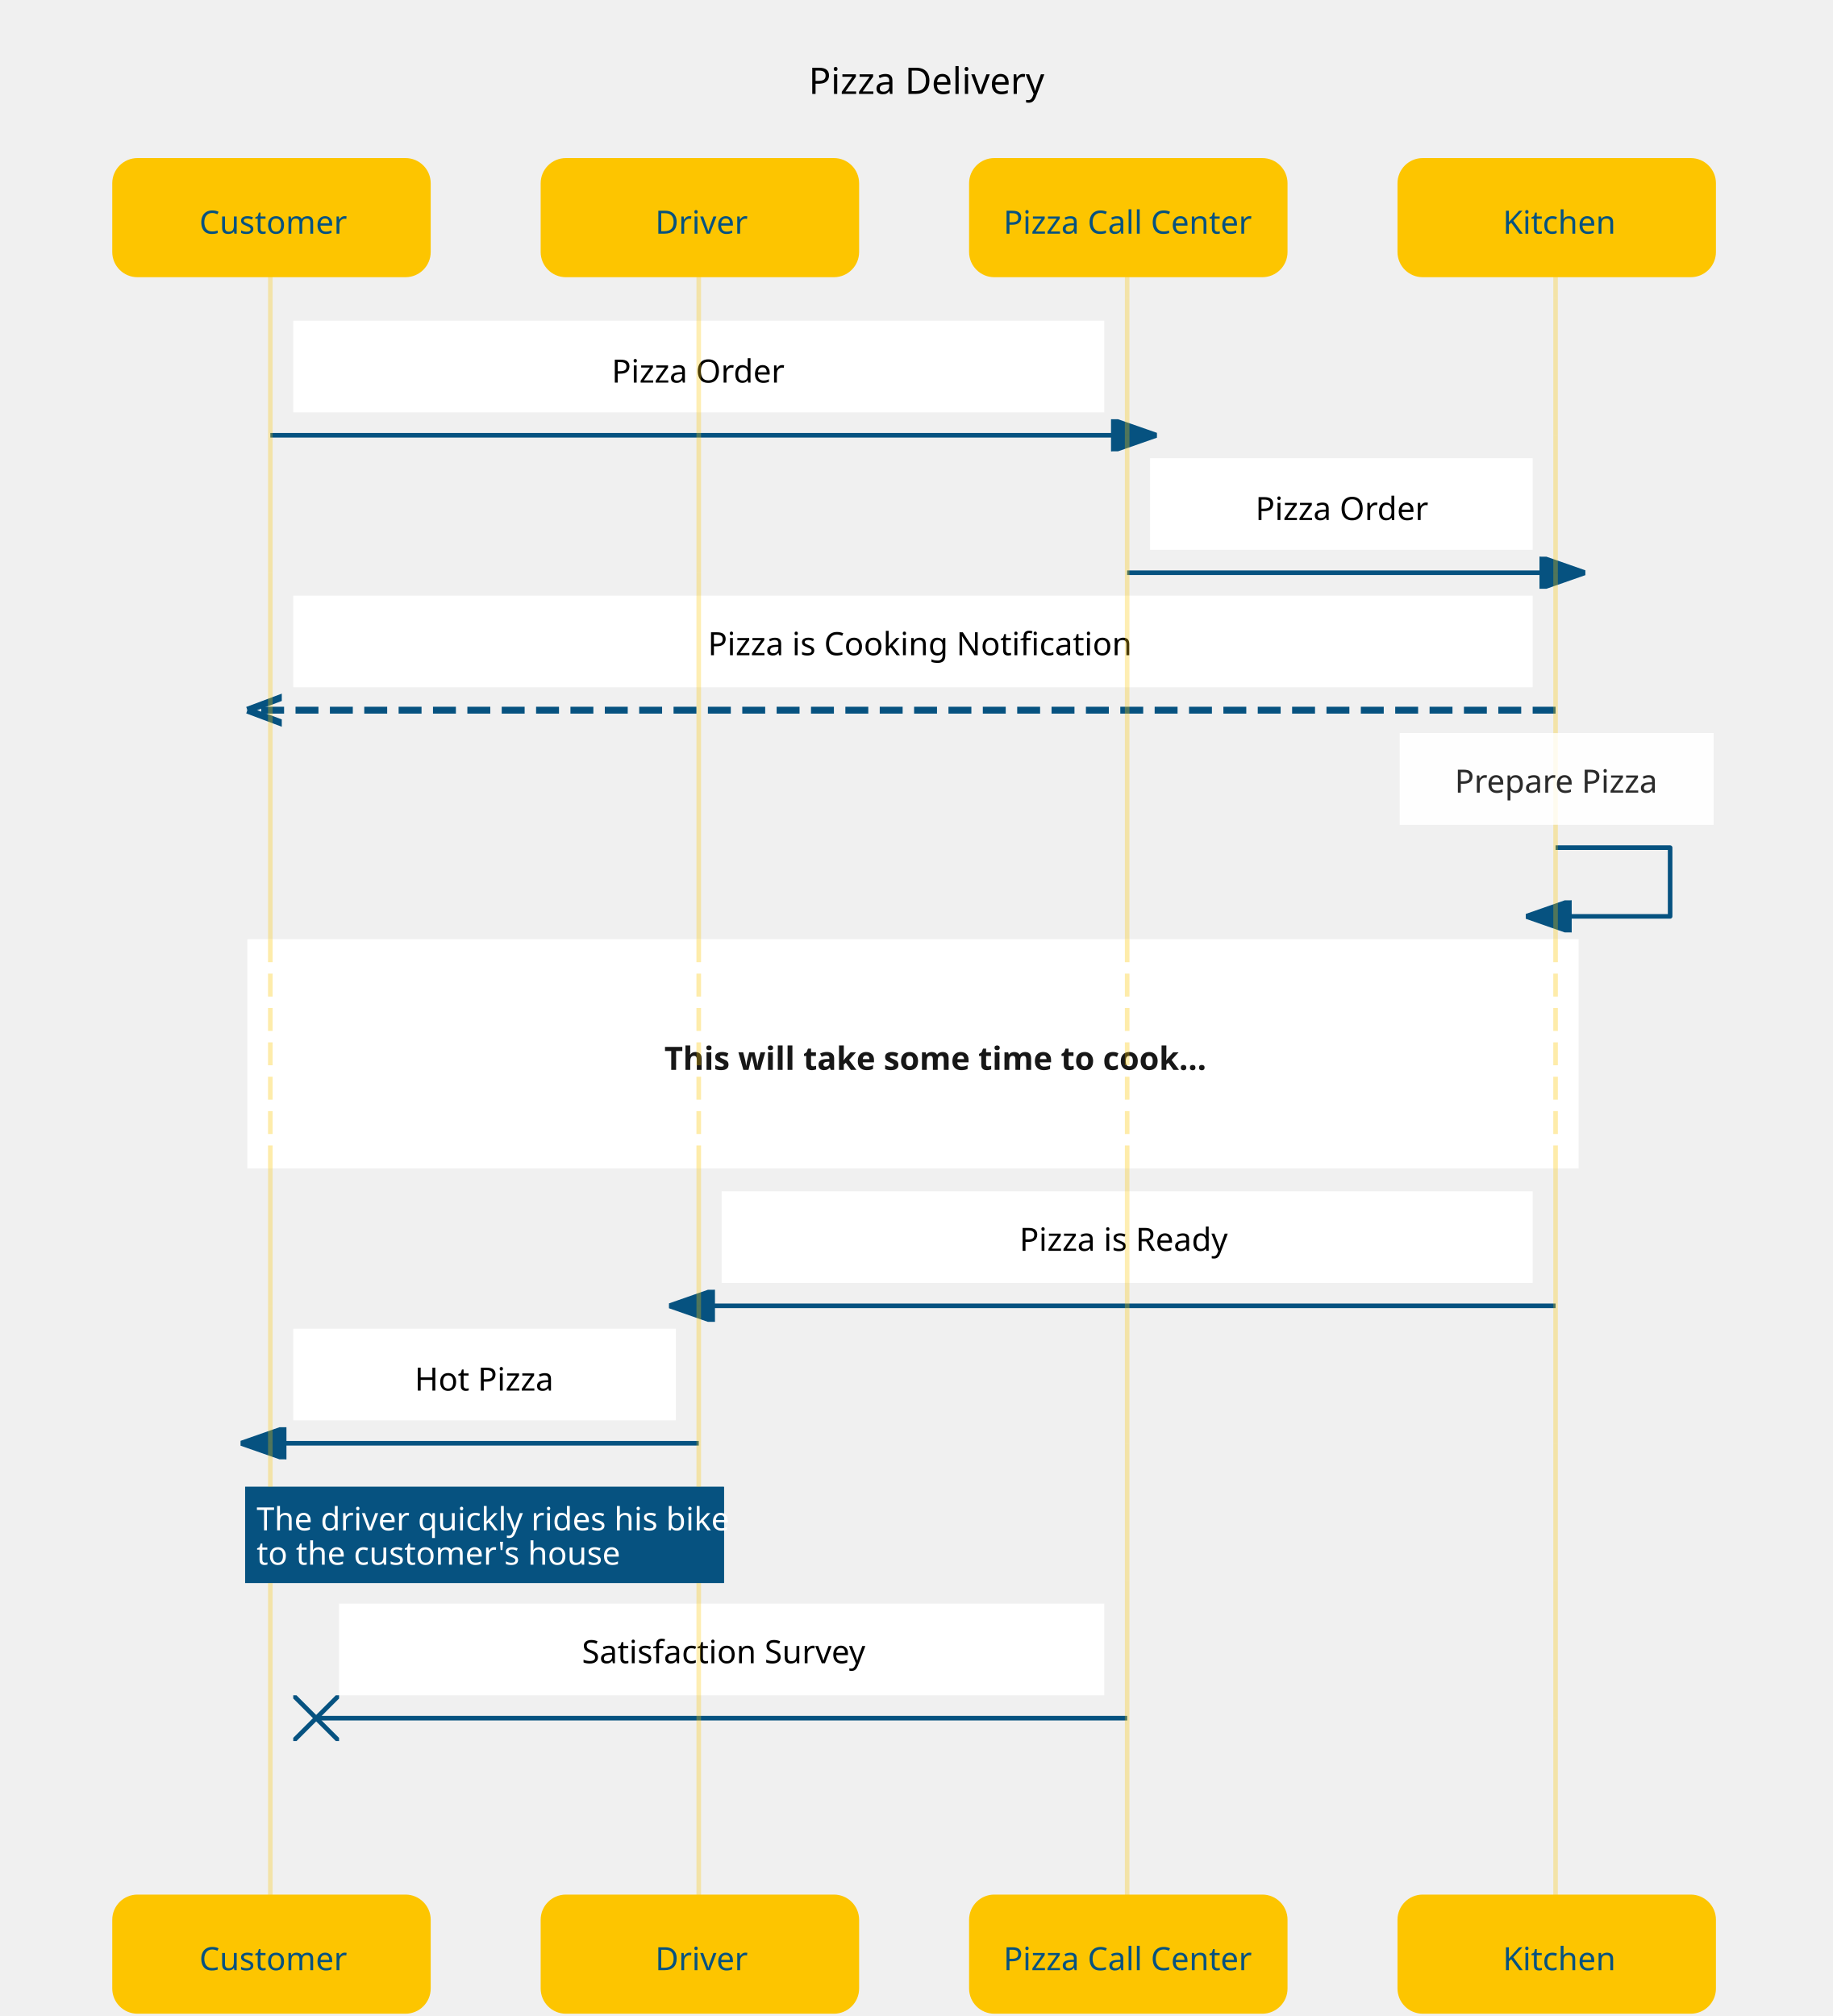
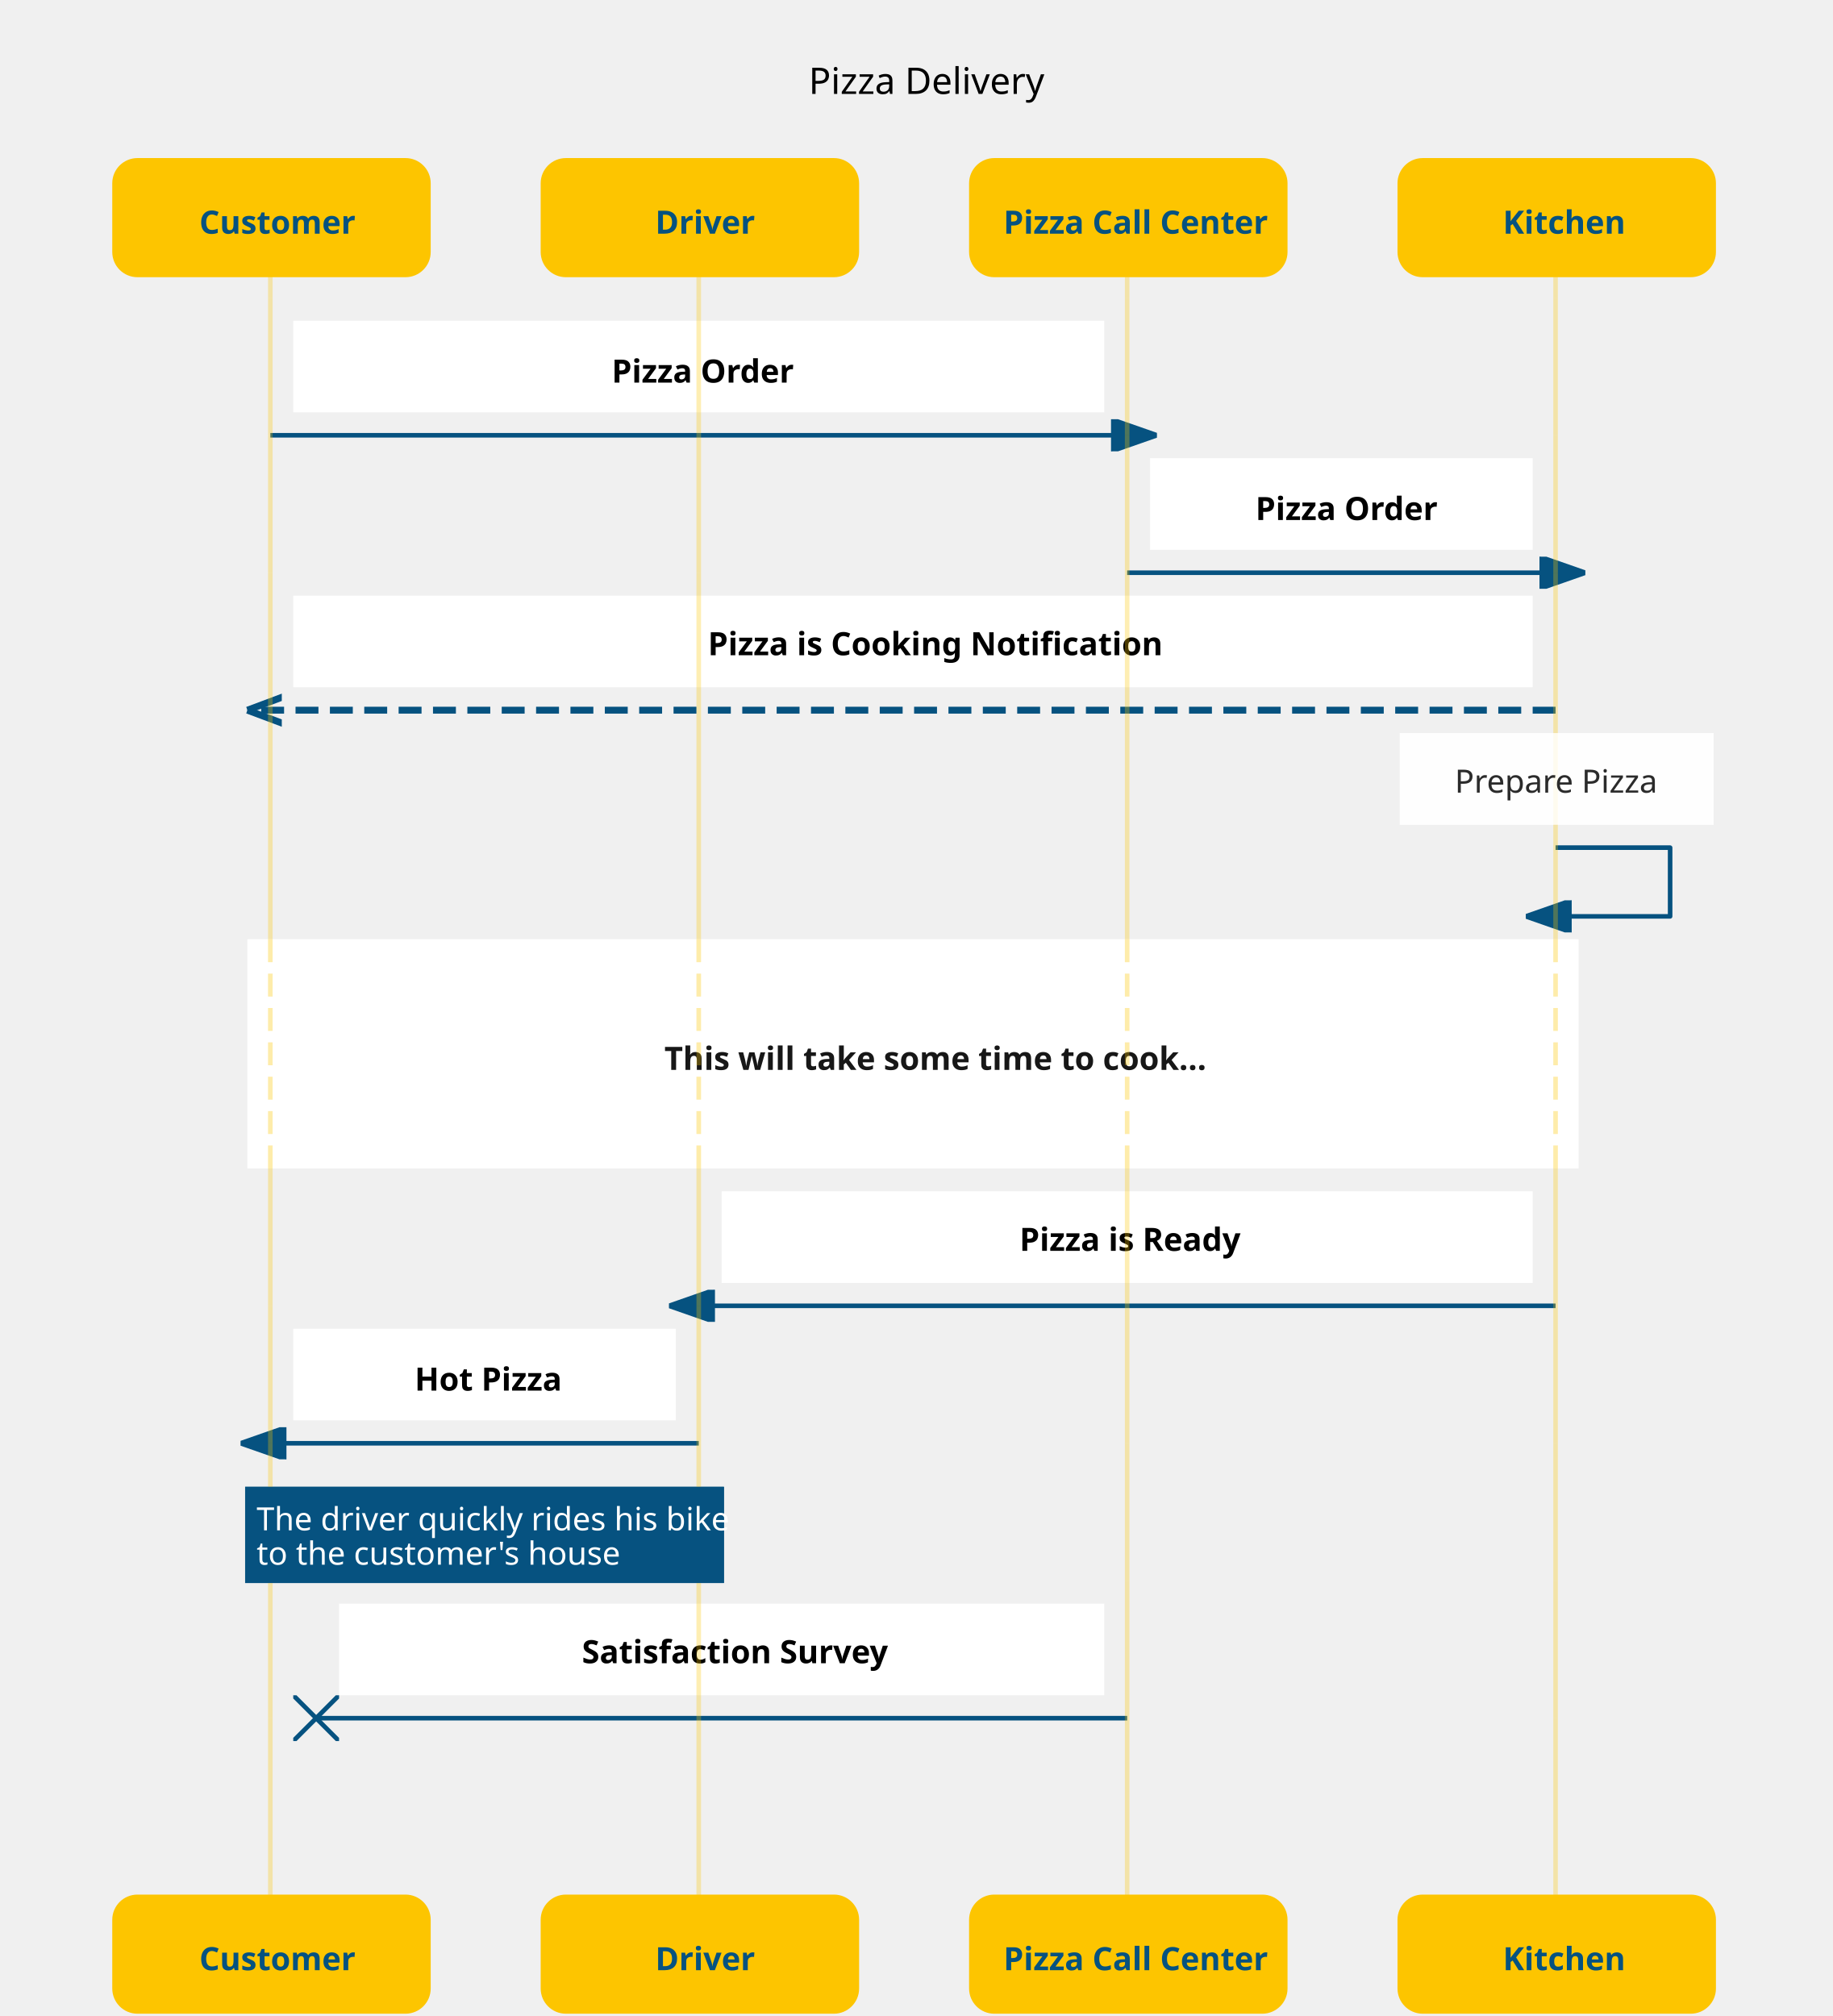
<svg xmlns="http://www.w3.org/2000/svg" xmlns:xlink="http://www.w3.org/1999/xlink" version="1.2" width="800" height="880" style="background-color:white">
  <defs>
    <marker id="arrow_head" markerWidth="10" markerHeight="7" refX="3.5" refY="3.5" orient="auto" stroke="rgb(6, 82, 128)" fill="rgb(6, 82, 128)">
      <polygon points="0 0, 10 3.5, 0 7" />
    </marker>
    <marker id="lost_arrow_head" markerWidth="10" markerHeight="10" refX="5" refY="5" orient="auto">
      <line x1="0" y1="0" x2="10" y2="10" style="stroke:rgb(6, 82, 128);stroke-width:1" />
      <line x1="0" y1="10" x2="10" y2="0" style="stroke:rgb(6, 82, 128);stroke-width:1" />
    </marker>
    <marker id="reverse_arrow_head" markerWidth="10" stroke="rgb(6, 82, 128)" markerHeight="7" refX="-3.5" refY="3.5" orient="auto">
      <polygon points="0 0, -10 3.5, 0 7" />
    </marker>
    <marker id="open_arrow_head" markerWidth="10" markerHeight="11" refX="5" refY="5" orient="auto">
      <line x1="5" y1="5" x2="-3" y2="8" style="stroke:rgb(6, 82, 128);stroke-width:1" />
      <line x1="5" y1="5" x2="-3" y2="2" style="stroke:rgb(6, 82, 128);stroke-width:1" />
    </marker>
  </defs>
  <rect id="title_rectangle_1" x="0" y="0" rx="0" ry="0" width="800" height="70" style="fill:none;stroke:none;stroke-width:2" />
  <text id="title_text_2" x="353" y="41" font-size="16" font-weight="normal" fill="black" opacity="1.0" font-family="sans-serif"> Pizza Delivery</text>
  <rect id="task_cell_70__rectangle_3" x="50" y="70" rx="10" ry="10" width="137" height="50" style="fill:rgb(253, 197, 0);stroke:rgb(253, 197, 0);stroke-width:2" />
-   <text id="task_cell_70__text_4" x="87" y="102" font-size="14" font-weight="normal" fill="rgb(6, 82, 128)" opacity="1.0" font-family="sans-serif">Customer</text>
+   <text id="task_cell_70__text_4" x="87" y="102" font-size="14" font-weight="bold" fill="rgb(6, 82, 128)" opacity="1.0" font-family="sans-serif">Customer</text>
  <path id="line_task_1" d="M 118 120 L 118 130" stroke="rgb(253, 197, 0)" stroke-width="2" fill="none" opacity="0.3" />
  <path id="line_task_2" d="M 305 120 L 305 130" stroke="rgb(253, 197, 0)" stroke-width="2" fill="none" opacity="0.3" />
  <path id="line_task_3" d="M 492 120 L 492 130" stroke="rgb(253, 197, 0)" stroke-width="2" fill="none" opacity="0.3" />
  <path id="line_task_4" d="M 679 120 L 679 130" stroke="rgb(253, 197, 0)" stroke-width="2" fill="none" opacity="0.3" />
  <rect id="task_cell_70__rectangle_5" x="237" y="70" rx="10" ry="10" width="137" height="50" style="fill:rgb(253, 197, 0);stroke:rgb(253, 197, 0);stroke-width:2" />
-   <text id="task_cell_70__text_6" x="286" y="102" font-size="14" font-weight="normal" fill="rgb(6, 82, 128)" opacity="1.0" font-family="sans-serif">Driver</text>
+   <text id="task_cell_70__text_6" x="286" y="102" font-size="14" font-weight="bold" fill="rgb(6, 82, 128)" opacity="1.0" font-family="sans-serif">Driver</text>
  <path id="line_task_1" d="M 118 130 L 118 130" stroke="rgb(253, 197, 0)" stroke-width="2" fill="none" opacity="0.3" />
  <path id="line_task_2" d="M 305 130 L 305 130" stroke="rgb(253, 197, 0)" stroke-width="2" fill="none" opacity="0.3" />
  <path id="line_task_3" d="M 492 130 L 492 130" stroke="rgb(253, 197, 0)" stroke-width="2" fill="none" opacity="0.3" />
  <path id="line_task_4" d="M 679 130 L 679 130" stroke="rgb(253, 197, 0)" stroke-width="2" fill="none" opacity="0.3" />
  <rect id="connection_text_rectangle_7" x="128" y="140" rx="0" ry="0" width="354" height="40" style="fill:white;stroke:none;stroke-width:2" />
-   <text id="connection_text_text_8" x="267" y="167" font-size="14" font-weight="normal" fill="black" opacity="1.0" font-family="sans-serif">Pizza Order</text>
+   <text id="connection_text_text_8" x="267" y="167" font-size="14" font-weight="bold" fill="black" opacity="1.0" font-family="sans-serif">Pizza Order</text>
  <path id="connection_arrow_1" d="M 118 190 L 492 190" stroke="rgb(6, 82, 128)" stroke-width="2" fill="none" marker-end="url(#arrow_head)" />
  <path id="line_task_1" d="M 118 130 L 118 190" stroke="rgb(253, 197, 0)" stroke-width="2" fill="none" opacity="0.3" />
  <path id="line_task_2" d="M 305 130 L 305 190" stroke="rgb(253, 197, 0)" stroke-width="2" fill="none" opacity="0.3" />
  <path id="line_task_3" d="M 492 130 L 492 190" stroke="rgb(253, 197, 0)" stroke-width="2" fill="none" opacity="0.3" />
  <path id="line_task_4" d="M 679 130 L 679 190" stroke="rgb(253, 197, 0)" stroke-width="2" fill="none" opacity="0.3" />
  <rect id="task_cell_70__rectangle_9" x="424" y="70" rx="10" ry="10" width="137" height="50" style="fill:rgb(253, 197, 0);stroke:rgb(253, 197, 0);stroke-width:2" />
-   <text id="task_cell_70__text_10" x="438" y="102" font-size="14" font-weight="normal" fill="rgb(6, 82, 128)" opacity="1.0" font-family="sans-serif">Pizza Call Center</text>
+   <text id="task_cell_70__text_10" x="438" y="102" font-size="14" font-weight="bold" fill="rgb(6, 82, 128)" opacity="1.0" font-family="sans-serif">Pizza Call Center</text>
  <path id="line_task_1" d="M 118 190 L 118 190" stroke="rgb(253, 197, 0)" stroke-width="2" fill="none" opacity="0.3" />
  <path id="line_task_2" d="M 305 190 L 305 190" stroke="rgb(253, 197, 0)" stroke-width="2" fill="none" opacity="0.3" />
  <path id="line_task_3" d="M 492 190 L 492 190" stroke="rgb(253, 197, 0)" stroke-width="2" fill="none" opacity="0.3" />
  <path id="line_task_4" d="M 679 190 L 679 190" stroke="rgb(253, 197, 0)" stroke-width="2" fill="none" opacity="0.3" />
  <rect id="connection_text_rectangle_11" x="502" y="200" rx="0" ry="0" width="167" height="40" style="fill:white;stroke:none;stroke-width:2" />
-   <text id="connection_text_text_12" x="548" y="227" font-size="14" font-weight="normal" fill="black" opacity="1.0" font-family="sans-serif">Pizza Order</text>
+   <text id="connection_text_text_12" x="548" y="227" font-size="14" font-weight="bold" fill="black" opacity="1.0" font-family="sans-serif">Pizza Order</text>
  <path id="connection_arrow_2" d="M 492 250 L 679 250" stroke="rgb(6, 82, 128)" stroke-width="2" fill="none" marker-end="url(#arrow_head)" />
  <path id="line_task_1" d="M 118 190 L 118 250" stroke="rgb(253, 197, 0)" stroke-width="2" fill="none" opacity="0.3" />
  <path id="line_task_2" d="M 305 190 L 305 250" stroke="rgb(253, 197, 0)" stroke-width="2" fill="none" opacity="0.3" />
  <path id="line_task_3" d="M 492 190 L 492 250" stroke="rgb(253, 197, 0)" stroke-width="2" fill="none" opacity="0.3" />
  <path id="line_task_4" d="M 679 190 L 679 250" stroke="rgb(253, 197, 0)" stroke-width="2" fill="none" opacity="0.3" />
  <rect id="connection_text_rectangle_13" x="128" y="260" rx="0" ry="0" width="541" height="40" style="fill:white;stroke:none;stroke-width:2" />
-   <text id="connection_text_text_14" x="309" y="286" font-size="14" font-weight="normal" fill="black" opacity="1.0" font-family="sans-serif">Pizza is Cooking Notification</text>
+   <text id="connection_text_text_14" x="309" y="286" font-size="14" font-weight="bold" fill="black" opacity="1.0" font-family="sans-serif">Pizza is Cooking Notification</text>
  <path id="connection_arrow_3" d="M 679 310 L 108 310" stroke="rgb(6, 82, 128)" stroke-width="3" fill="none" stroke-dasharray=" 10 5" marker-end="url(#open_arrow_head)" />
  <path id="line_task_1" d="M 118 250 L 118 310" stroke="rgb(253, 197, 0)" stroke-width="2" fill="none" opacity="0.3" />
  <path id="line_task_2" d="M 305 250 L 305 310" stroke="rgb(253, 197, 0)" stroke-width="2" fill="none" opacity="0.3" />
  <path id="line_task_3" d="M 492 250 L 492 310" stroke="rgb(253, 197, 0)" stroke-width="2" fill="none" opacity="0.3" />
  <path id="line_task_4" d="M 679 250 L 679 310" stroke="rgb(253, 197, 0)" stroke-width="2" fill="none" opacity="0.3" />
  <rect id="self_connection_text_4_rectangle_15" x="611" y="320" rx="0" ry="0" width="137" height="40" style="fill:white;stroke:none;stroke-width:2" opacity="0.8" />
  <text id="self_connection_text_4_text_16" x="635" y="346" font-size="14" font-weight="normal" fill="black" opacity="0.8" font-family="sans-serif">Prepare Pizza</text>
  <path id="self_connection_arrow_4" d="M 679 370 L 729 370 L 729 400 679 400 " stroke="rgb(6, 82, 128)" stroke-linejoin="round" stroke-width="2" fill="none" marker-end="url(#arrow_head)" />
  <path id="line_task_1" d="M 118 310 L 118 410" stroke="rgb(253, 197, 0)" stroke-width="2" fill="none" opacity="0.3" />
  <path id="line_task_2" d="M 305 310 L 305 410" stroke="rgb(253, 197, 0)" stroke-width="2" fill="none" opacity="0.3" />
  <path id="line_task_3" d="M 492 310 L 492 410" stroke="rgb(253, 197, 0)" stroke-width="2" fill="none" opacity="0.3" />
  <path id="line_task_4" d="M 679 310 L 679 410" stroke="rgb(253, 197, 0)" stroke-width="2" fill="none" opacity="0.3" />
  <rect id="divider_rectangle_17" x="108" y="410" rx="0" ry="0" width="581" height="100" style="fill:white;stroke:none;stroke-width:2" opacity="0.9" />
  <text id="divider_text_18" x="290" y="467" font-size="14" font-weight="bold" fill="black" opacity="0.9" font-family="sans-serif"> This will take some time to cook...</text>
  <path id="delay_vertical_4_0_front" d="M 118 410 L118 510" stroke-width="2" fill="none" stroke="rgb(253, 197, 0)" opacity="0.3" stroke-dasharray=" 10 5" />
  <path id="delay_vertical_4_1_front" d="M 305 410 L305 510" stroke-width="2" fill="none" stroke="rgb(253, 197, 0)" opacity="0.3" stroke-dasharray=" 10 5" />
  <path id="delay_vertical_4_2_front" d="M 492 410 L492 510" stroke-width="2" fill="none" stroke="rgb(253, 197, 0)" opacity="0.3" stroke-dasharray=" 10 5" />
  <path id="delay_vertical_4_3_front" d="M 679 410 L679 510" stroke-width="2" fill="none" stroke="rgb(253, 197, 0)" opacity="0.3" stroke-dasharray=" 10 5" />
  <path id="line_task_1" d="M 118 410 L 118 510" stroke="rgb(253, 197, 0)" stroke-width="2" fill="none" opacity="0.3" stroke-dasharray=" 10 5" />
  <path id="line_task_2" d="M 305 410 L 305 510" stroke="rgb(253, 197, 0)" stroke-width="2" fill="none" opacity="0.3" stroke-dasharray=" 10 5" />
  <path id="line_task_3" d="M 492 410 L 492 510" stroke="rgb(253, 197, 0)" stroke-width="2" fill="none" opacity="0.3" stroke-dasharray=" 10 5" />
  <path id="line_task_4" d="M 679 410 L 679 510" stroke="rgb(253, 197, 0)" stroke-width="2" fill="none" opacity="0.3" stroke-dasharray=" 10 5" />
  <rect id="task_cell_70__rectangle_19" x="611" y="70" rx="10" ry="10" width="137" height="50" style="fill:rgb(253, 197, 0);stroke:rgb(253, 197, 0);stroke-width:2" />
-   <text id="task_cell_70__text_20" x="656" y="102" font-size="14" font-weight="normal" fill="rgb(6, 82, 128)" opacity="1.0" font-family="sans-serif">Kitchen</text>
+   <text id="task_cell_70__text_20" x="656" y="102" font-size="14" font-weight="bold" fill="rgb(6, 82, 128)" opacity="1.0" font-family="sans-serif">Kitchen</text>
  <path id="line_task_1" d="M 118 510 L 118 510" stroke="rgb(253, 197, 0)" stroke-width="2" fill="none" opacity="0.3" />
  <path id="line_task_2" d="M 305 510 L 305 510" stroke="rgb(253, 197, 0)" stroke-width="2" fill="none" opacity="0.3" />
  <path id="line_task_3" d="M 492 510 L 492 510" stroke="rgb(253, 197, 0)" stroke-width="2" fill="none" opacity="0.3" />
  <path id="line_task_4" d="M 679 510 L 679 510" stroke="rgb(253, 197, 0)" stroke-width="2" fill="none" opacity="0.3" />
  <rect id="connection_text_rectangle_21" x="315" y="520" rx="0" ry="0" width="354" height="40" style="fill:white;stroke:none;stroke-width:2" />
-   <text id="connection_text_text_22" x="445" y="546" font-size="14" font-weight="normal" fill="black" opacity="1.0" font-family="sans-serif">Pizza is Ready</text>
+   <text id="connection_text_text_22" x="445" y="546" font-size="14" font-weight="bold" fill="black" opacity="1.0" font-family="sans-serif">Pizza is Ready</text>
  <path id="connection_arrow_5" d="M 679 570 L 305 570" stroke="rgb(6, 82, 128)" stroke-width="2" fill="none" marker-end="url(#arrow_head)" />
  <path id="line_task_1" d="M 118 510 L 118 570" stroke="rgb(253, 197, 0)" stroke-width="2" fill="none" opacity="0.3" />
  <path id="line_task_2" d="M 305 510 L 305 570" stroke="rgb(253, 197, 0)" stroke-width="2" fill="none" opacity="0.3" />
  <path id="line_task_3" d="M 492 510 L 492 570" stroke="rgb(253, 197, 0)" stroke-width="2" fill="none" opacity="0.3" />
  <path id="line_task_4" d="M 679 510 L 679 570" stroke="rgb(253, 197, 0)" stroke-width="2" fill="none" opacity="0.3" />
  <rect id="connection_text_rectangle_23" x="128" y="580" rx="0" ry="0" width="167" height="40" style="fill:white;stroke:none;stroke-width:2" />
-   <text id="connection_text_text_24" x="181" y="607" font-size="14" font-weight="normal" fill="black" opacity="1.0" font-family="sans-serif">Hot Pizza</text>
+   <text id="connection_text_text_24" x="181" y="607" font-size="14" font-weight="bold" fill="black" opacity="1.0" font-family="sans-serif">Hot Pizza</text>
  <path id="connection_arrow_6" d="M 305 630 L 118 630" stroke="rgb(6, 82, 128)" stroke-width="2" fill="none" marker-end="url(#arrow_head)" />
  <path id="line_task_1" d="M 118 570 L 118 630" stroke="rgb(253, 197, 0)" stroke-width="2" fill="none" opacity="0.3" />
  <path id="line_task_2" d="M 305 570 L 305 630" stroke="rgb(253, 197, 0)" stroke-width="2" fill="none" opacity="0.3" />
  <path id="line_task_3" d="M 492 570 L 492 630" stroke="rgb(253, 197, 0)" stroke-width="2" fill="none" opacity="0.3" />
  <path id="line_task_4" d="M 679 570 L 679 630" stroke="rgb(253, 197, 0)" stroke-width="2" fill="none" opacity="0.3" />
  <rect id="note_1_rectangle_25" x="108" y="650" rx="0" ry="0" width="207" height="40" style="fill:rgb(6, 82, 128);stroke:rgb(6, 82, 128);stroke-width:2" />
  <text id="note_1_text_26" x="112" y="668" font-size="14" font-weight="normal" fill="white" opacity="1.0" font-family="sans-serif">The driver quickly rides his bike</text>
  <text id="note_1_text_27" x="112" y="683" font-size="14" font-weight="normal" fill="white" opacity="1.0" font-family="sans-serif">to  the customer's house</text>
  <path id="line_task_1" d="M 118 630 L 118 690" stroke="rgb(253, 197, 0)" stroke-width="2" fill="none" opacity="0.3" />
  <path id="line_task_2" d="M 305 630 L 305 690" stroke="rgb(253, 197, 0)" stroke-width="2" fill="none" opacity="0.3" />
  <path id="line_task_3" d="M 492 630 L 492 690" stroke="rgb(253, 197, 0)" stroke-width="2" fill="none" opacity="0.3" />
  <path id="line_task_4" d="M 679 630 L 679 690" stroke="rgb(253, 197, 0)" stroke-width="2" fill="none" opacity="0.3" />
  <rect id="connection_text_rectangle_28" x="148" y="700" rx="0" ry="0" width="334" height="40" style="fill:white;stroke:none;stroke-width:2" />
-   <text id="connection_text_text_29" x="254" y="726" font-size="14" font-weight="normal" fill="black" opacity="1.0" font-family="sans-serif">Satisfaction Survey</text>
+   <text id="connection_text_text_29" x="254" y="726" font-size="14" font-weight="bold" fill="black" opacity="1.0" font-family="sans-serif">Satisfaction Survey</text>
  <path id="connection_arrow_7" d="M 492 750 L 138 750" stroke="rgb(6, 82, 128)" stroke-width="2" fill="none" marker-end="url(#lost_arrow_head)" />
  <path id="line_task_1" d="M 118 690 L 118 750" stroke="rgb(253, 197, 0)" stroke-width="2" fill="none" opacity="0.3" />
  <path id="line_task_2" d="M 305 690 L 305 750" stroke="rgb(253, 197, 0)" stroke-width="2" fill="none" opacity="0.3" />
  <path id="line_task_3" d="M 492 690 L 492 750" stroke="rgb(253, 197, 0)" stroke-width="2" fill="none" opacity="0.3" />
  <path id="line_task_4" d="M 679 690 L 679 750" stroke="rgb(253, 197, 0)" stroke-width="2" fill="none" opacity="0.3" />
  <path id="line_task_1" d="M 118 750 L 118 828" stroke="rgb(253, 197, 0)" stroke-width="2" fill="none" opacity="0.3" />
  <path id="line_task_2" d="M 305 750 L 305 828" stroke="rgb(253, 197, 0)" stroke-width="2" fill="none" opacity="0.3" />
  <path id="line_task_3" d="M 492 750 L 492 828" stroke="rgb(253, 197, 0)" stroke-width="2" fill="none" opacity="0.3" />
  <path id="line_task_4" d="M 679 750 L 679 828" stroke="rgb(253, 197, 0)" stroke-width="2" fill="none" opacity="0.3" />
  <rect id="task_cell_70__rectangle_30" x="50" y="828" rx="10" ry="10" width="137" height="50" style="fill:rgb(253, 197, 0);stroke:rgb(253, 197, 0);stroke-width:2" />
-   <text id="task_cell_70__text_31" x="87" y="860" font-size="14" font-weight="normal" fill="rgb(6, 82, 128)" opacity="1.0" font-family="sans-serif">Customer</text>
+   <text id="task_cell_70__text_31" x="87" y="860" font-size="14" font-weight="bold" fill="rgb(6, 82, 128)" opacity="1.0" font-family="sans-serif">Customer</text>
  <rect id="task_cell_70__rectangle_32" x="237" y="828" rx="10" ry="10" width="137" height="50" style="fill:rgb(253, 197, 0);stroke:rgb(253, 197, 0);stroke-width:2" />
-   <text id="task_cell_70__text_33" x="286" y="860" font-size="14" font-weight="normal" fill="rgb(6, 82, 128)" opacity="1.0" font-family="sans-serif">Driver</text>
+   <text id="task_cell_70__text_33" x="286" y="860" font-size="14" font-weight="bold" fill="rgb(6, 82, 128)" opacity="1.0" font-family="sans-serif">Driver</text>
  <rect id="task_cell_70__rectangle_34" x="424" y="828" rx="10" ry="10" width="137" height="50" style="fill:rgb(253, 197, 0);stroke:rgb(253, 197, 0);stroke-width:2" />
-   <text id="task_cell_70__text_35" x="438" y="860" font-size="14" font-weight="normal" fill="rgb(6, 82, 128)" opacity="1.0" font-family="sans-serif">Pizza Call Center</text>
+   <text id="task_cell_70__text_35" x="438" y="860" font-size="14" font-weight="bold" fill="rgb(6, 82, 128)" opacity="1.0" font-family="sans-serif">Pizza Call Center</text>
  <rect id="task_cell_70__rectangle_36" x="611" y="828" rx="10" ry="10" width="137" height="50" style="fill:rgb(253, 197, 0);stroke:rgb(253, 197, 0);stroke-width:2" />
-   <text id="task_cell_70__text_37" x="656" y="860" font-size="14" font-weight="normal" fill="rgb(6, 82, 128)" opacity="1.0" font-family="sans-serif">Kitchen</text>
+   <text id="task_cell_70__text_37" x="656" y="860" font-size="14" font-weight="bold" fill="rgb(6, 82, 128)" opacity="1.0" font-family="sans-serif">Kitchen</text>
  <use xlink:href="#self_connection_text_4_rectangle_15" />
  <use xlink:href="#self_connection_text_4_text_16" />
  <use xlink:href="#divider_rectangle_17" />
  <use xlink:href="#divider_text_18" />
  <use xlink:href="#delay_vertical_4_0_front" />
  <use xlink:href="#delay_vertical_4_1_front" />
  <use xlink:href="#delay_vertical_4_2_front" />
  <use xlink:href="#delay_vertical_4_3_front" />
  <use xlink:href="#note_1_rectangle_25" />
  <use xlink:href="#note_1_text_26" />
  <use xlink:href="#note_1_text_27" />
</svg>
